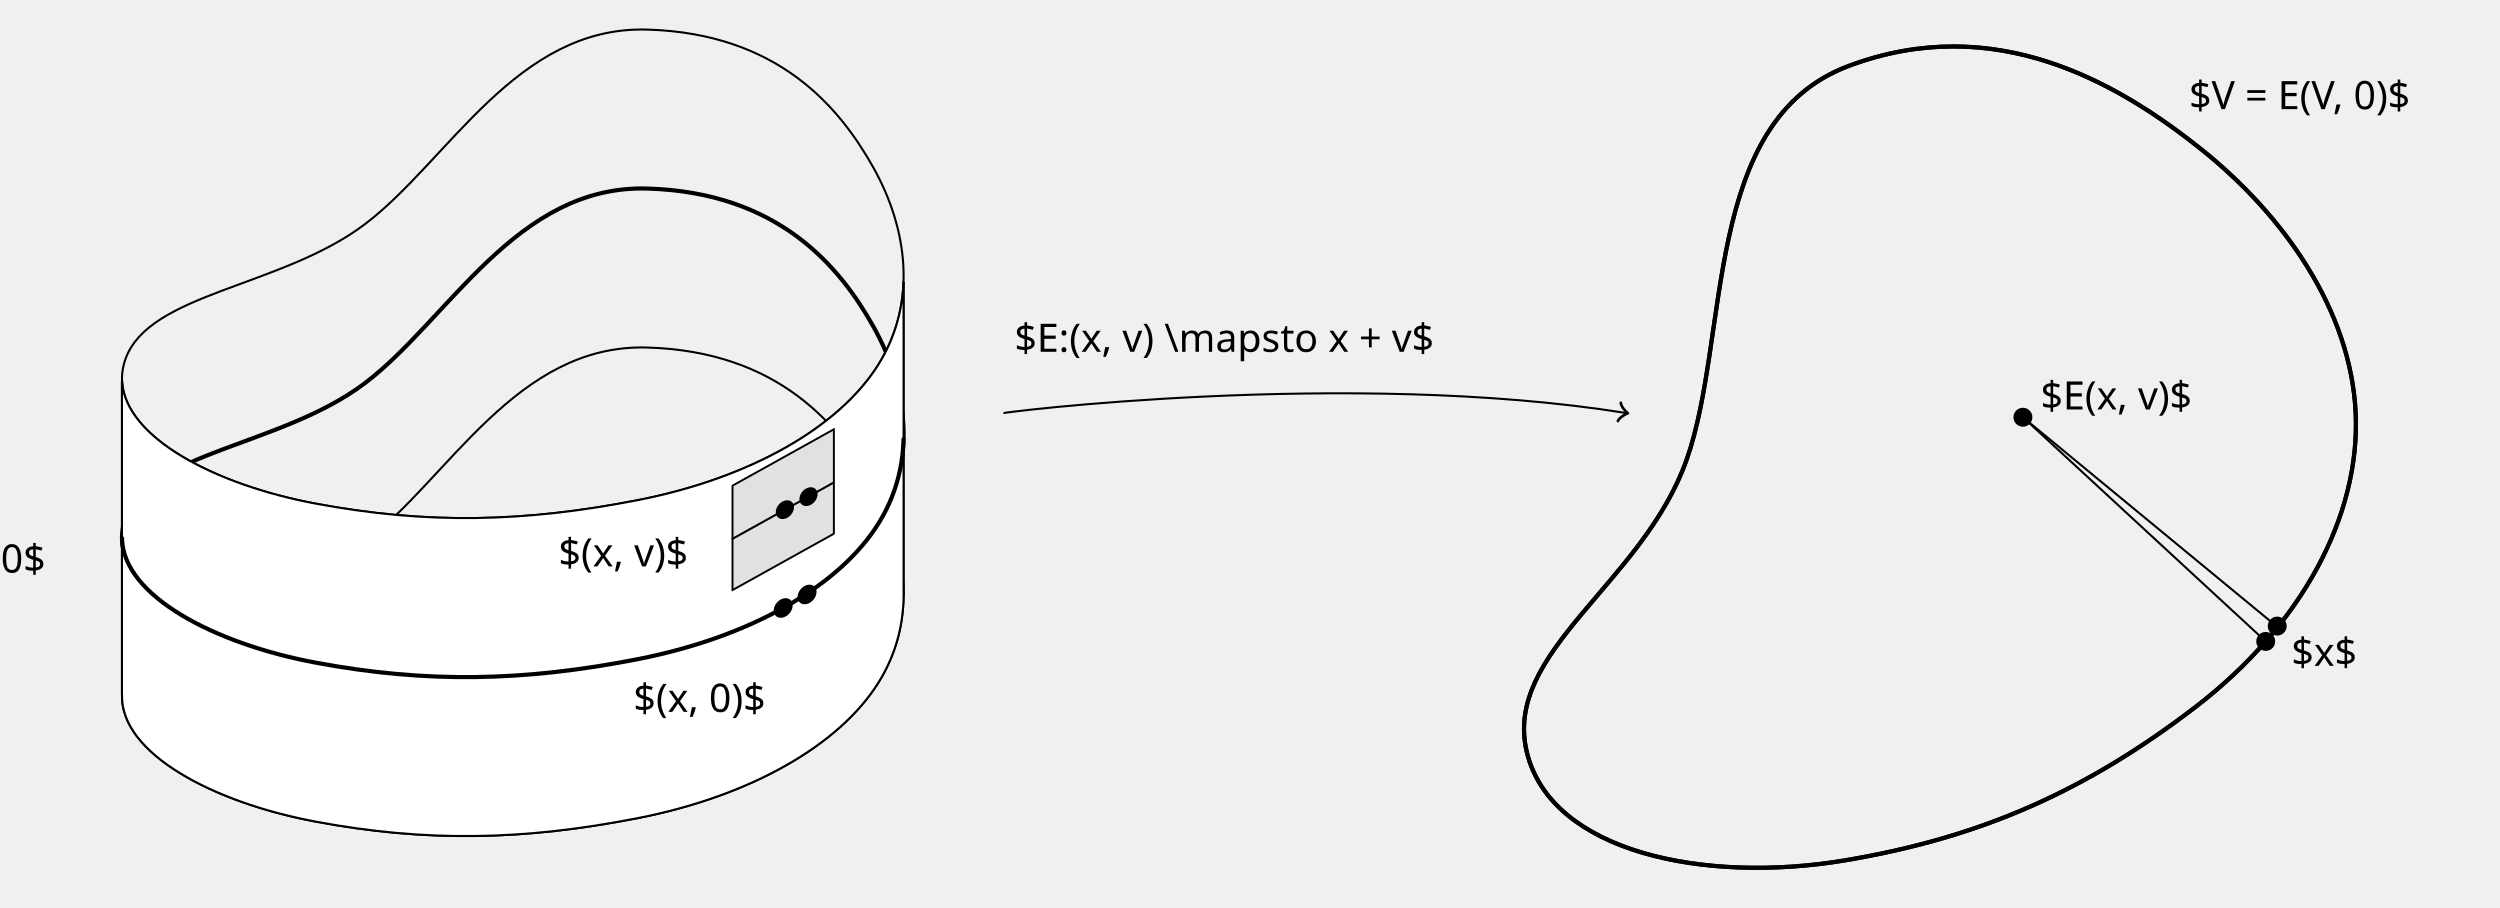
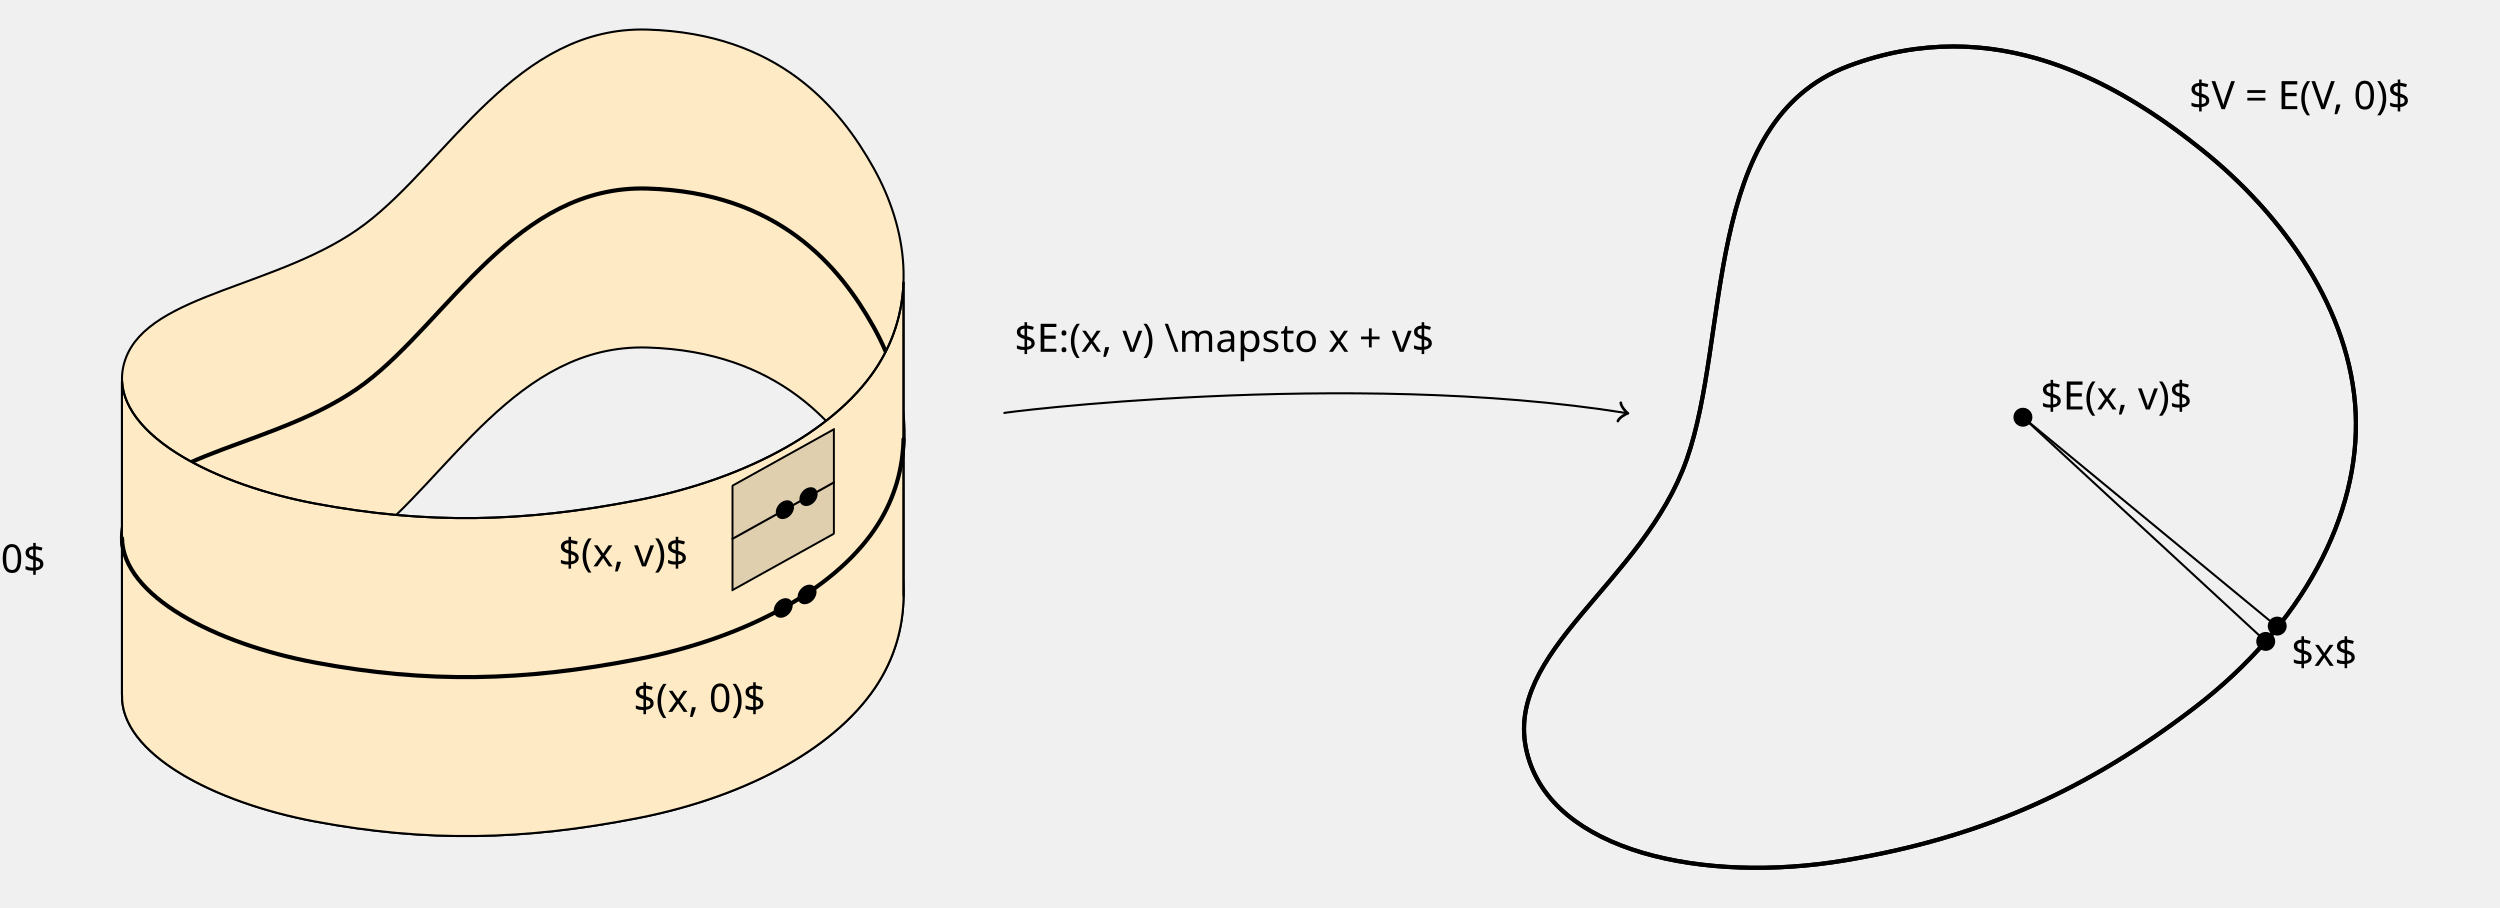
<svg xmlns="http://www.w3.org/2000/svg" width="168.908mm" height="61.288mm" viewBox="0 0 168.908 61.288" version="1.1" id="svg8">
  <defs id="defs2">
    <marker markerWidth="0.911" markerHeight="1.69" style="overflow:visible;stroke:#000000" refX="0" refY="0" orient="auto-start-reverse" id="marker-arrow-0.5308">
      <g id="g1028" transform="scale(2.153529)">
        <path id="path1026" style="fill:none;stroke:#000000;stroke-width:0.6;stroke-linecap:round;stroke-linejoin:round;stroke-miterlimit:10;stroke-dasharray:none;stroke-opacity:1" d="M -1.554,2.072 C -1.425,1.295 0,0.13 0.389,0 0,-0.13 -1.425,-1.295 -1.554,-2.072" />
      </g>
    </marker>
  </defs>
  <g id="layer1" transform="translate(56.69256,-229.401)">
+     <path style="color:#000000;overflow:visible;opacity:1;vector-effect:none;fill:#feebc6;fill-opacity:1;stroke:none;stroke-width:0.14;stroke-linecap:round;stroke-linejoin:round;stroke-miterlimit:4;stroke-dasharray:none;stroke-dashoffset:0;stroke-opacity:1;marker-start:none;marker-end:none" d="m -13.366,231.395 c -8.588,0.03 -13.116,8.956 -18.674,13.155 -5.647,4.266 -14.568,4.623 -16.172,9.105 -1.603,4.482 5.232,8.344 12.797,9.766 1.881,0.354 3.7,0.61 5.49,0.773 4.767,-4.605 9.242,-11.54 16.972,-11.313 5.751,0.169 9.512,2.335 12.071,4.955 1.495,-1.164 2.697,-2.447 3.547,-3.809 2.626,-4.211 1.96,-9.177 -0.329,-13.273 -2.289,-4.096 -6.431,-9.094 -15.288,-9.354 -0.138,-0.004 -0.276,-0.006 -0.412,-0.005 z" id="path870" />
    <path d="m -48.123,265.901 a 27.469,15.325 0 0 1 2.204,-6.015" id="path982" style="color:#000000;overflow:visible;opacity:1;vector-effect:none;fill:none;fill-opacity:1;stroke:#000000;stroke-width:0.14;stroke-linecap:round;stroke-linejoin:round;stroke-miterlimit:4;stroke-dasharray:0.14, 0.702;stroke-dashoffset:0;stroke-opacity:1;marker-start:none;marker-end:none" />
    <path style="color:#000000;overflow:visible;opacity:1;vector-effect:none;fill:none;fill-opacity:1;stroke:#000000;stroke-width:0.14;stroke-linecap:round;stroke-linejoin:round;stroke-miterlimit:4;stroke-dasharray:none;stroke-dashoffset:0;stroke-opacity:1;marker-start:none;marker-end:url(#marker-arrow-0.5308)" d="m 11.17,257.306 c -0.734,0.025 23.225,-3.011 42.009,0" id="path1024" />
    <text id="text1043" xml:space="preserve" style="font-size:2.646px;font-family:'Iosevka Term';-inkscape-font-specification:'Iosevka Term, Normal';fill:#000000;fill-opacity:1;stroke:none;stroke-width:0.265" x="11.857" y="253.169">
      <tspan id="tspan1041" x="11.857" y="253.169" style="stroke-width:0.265">$E:(x, v) \mapsto x + v$</tspan>
    </text>
    <text id="text1083" xml:space="preserve" style="font-size:2.646px;font-family:'Iosevka Term';-inkscape-font-specification:'Iosevka Term, Normal';text-align:end;text-anchor:end;fill:#000000;fill-opacity:1;stroke:none;stroke-width:0.265" x="-50.165" y="268.082">
      <tspan id="tspan1081" x="-50.165" y="268.082" style="text-align:end;text-anchor:end;stroke-width:0.265">$0$</tspan>
    </text>
    <path style="color:#000000;overflow:visible;opacity:1;vector-effect:none;fill:none;fill-opacity:1;stroke:#000000;stroke-width:0.281;stroke-linecap:round;stroke-linejoin:round;stroke-miterlimit:4;stroke-dasharray:none;stroke-dashoffset:0;stroke-opacity:1;marker-start:none;marker-end:none" d="m 102.463,257.296 c 0.32,6.908 -3.602,14.346 -10.866,19.905 -7.263,5.559 -14.344,8.782 -23.707,10.341 -9.363,1.558 -19.779,-0.52 -21.425,-7.324 -1.646,-6.804 7.854,-11.396 10.8,-19.768 2.947,-8.373 1.026,-22.858 10.922,-26.584 9.897,-3.726 18.226,1.13 23.841,5.619 5.616,4.489 10.113,10.903 10.433,17.811 z" id="circle1127" />
    <circle id="path1129" style="fill:#000000;stroke:none;stroke-width:1" cx="79.982" cy="257.591" r="0.64" />
    <text id="text1133" xml:space="preserve" style="font-size:2.646px;font-family:'Iosevka Term';-inkscape-font-specification:'Iosevka Term, Normal';fill:#000000;fill-opacity:1;stroke:none;stroke-width:0.265" x="91.216" y="236.773">
      <tspan id="tspan1131" x="91.216" y="236.773" style="stroke-width:0.265">$V = E(V, 0)$</tspan>
    </text>
    <text y="257.068" x="81.18" style="font-size:2.646px;font-family:'Iosevka Term';-inkscape-font-specification:'Iosevka Term, Normal';fill:#000000;fill-opacity:1;stroke:none;stroke-width:0.265" xml:space="preserve" id="text1147">
      <tspan style="stroke-width:0.265" y="257.068" x="81.18" id="tspan1145">$E(x, v)$</tspan>
    </text>
    <text id="text1153" xml:space="preserve" style="font-size:2.646px;font-family:'Iosevka Term';-inkscape-font-specification:'Iosevka Term, Normal';fill:#000000;fill-opacity:1;stroke:none;stroke-width:0.265" x="98.13" y="274.391">
      <tspan id="tspan1151" x="98.13" y="274.391" style="stroke-width:0.265">$x$</tspan>
    </text>
    <path style="color:#000000;overflow:visible;opacity:1;vector-effect:none;fill:none;fill-opacity:1;stroke:#000000;stroke-width:0.14;stroke-linecap:round;stroke-linejoin:round;stroke-miterlimit:4;stroke-dasharray:none;stroke-dashoffset:0;stroke-opacity:1;marker-start:none;marker-end:none" d="M 97.165,271.754 79.982,257.591" id="path1169" />
    <path id="path1302" d="m 2.662,275.508 c -2.626,4.211 -8.606,7.673 -16.277,9.171 -7.67,1.498 -14.238,1.645 -21.802,0.224 -7.564,-1.422 -14.4,-5.283 -12.797,-9.766 1.603,-4.482 10.525,-4.84 16.172,-9.106 5.647,-4.266 10.229,-13.41 19.086,-13.15 8.857,0.26 12.999,5.257 15.288,9.354 2.289,4.096 2.955,9.062 0.329,13.273 z" style="color:#000000;overflow:visible;opacity:1;vector-effect:none;fill:none;fill-opacity:1;stroke:#000000;stroke-width:0.14;stroke-linecap:round;stroke-linejoin:round;stroke-miterlimit:4;stroke-dasharray:none;stroke-dashoffset:0;stroke-opacity:1;marker-start:none;marker-end:none" />
    <path style="color:#000000;overflow:visible;opacity:1;vector-effect:none;fill:none;fill-opacity:1;stroke:#000000;stroke-width:0.281;stroke-linecap:round;stroke-linejoin:round;stroke-miterlimit:4;stroke-dasharray:none;stroke-dashoffset:0;stroke-opacity:1;marker-start:none;marker-end:none" d="m 2.662,264.767 c -2.626,4.211 -8.606,7.673 -16.277,9.171 -7.67,1.498 -14.238,1.645 -21.802,0.224 -7.564,-1.422 -14.4,-5.283 -12.797,-9.766 1.603,-4.482 10.525,-4.84 16.172,-9.106 5.647,-4.266 10.229,-13.41 19.086,-13.15 8.857,0.26 12.999,5.257 15.288,9.354 2.289,4.096 2.955,9.062 0.329,13.273 z" id="path1304" />
+     <path id="path876" d="m 4.355,248.479 -0.006,8.5e-4 c -0.071,1.901 -0.592,3.788 -1.687,5.544 -2.626,4.211 -8.607,7.673 -16.277,9.171 -7.67,1.498 -14.238,1.645 -21.802,0.223 -6.69,-1.258 -12.81,-4.424 -13.025,-8.24 l -0.01,0.002 v 21.165 l 0.006,-7.9e-4 c -0.116,3.957 6.155,7.264 13.03,8.556 7.564,1.422 14.132,1.275 21.802,-0.223 7.67,-1.498 13.651,-4.96 16.277,-9.171 1.24,-1.988 1.745,-4.145 1.693,-6.298 z" style="color:#000000;overflow:visible;opacity:1;vector-effect:none;fill:#feebc6;fill-opacity:1;stroke:black;stroke-width:0.14;stroke-linecap:round;stroke-linejoin:round;stroke-miterlimit:4;stroke-dasharray:none;stroke-dashoffset:0;stroke-opacity:1;marker-start:none;marker-end:none" />
    <path id="path1306" d="m 2.662,254.027 c -2.626,4.211 -8.606,7.673 -16.277,9.171 -7.67,1.498 -14.238,1.645 -21.802,0.224 -7.564,-1.422 -14.4,-5.283 -12.797,-9.766 1.603,-4.482 10.525,-4.84 16.172,-9.106 5.647,-4.266 10.229,-13.41 19.086,-13.15 8.857,0.26 12.999,5.257 15.288,9.354 2.289,4.096 2.955,9.062 0.329,13.273 z" style="color:#000000;overflow:visible;opacity:1;vector-effect:none;fill:none;fill-opacity:1;stroke:#000000;stroke-width:0.14;stroke-linecap:round;stroke-linejoin:round;stroke-miterlimit:4;stroke-dasharray:none;stroke-dashoffset:0;stroke-opacity:1;marker-start:none;marker-end:none" />
    <path style="color:#000000;overflow:visible;opacity:1;vector-effect:none;fill:#ffffff;fill-opacity:1;stroke:#000000;stroke-width:0.14;stroke-linecap:round;stroke-linejoin:round;stroke-miterlimit:4;stroke-dasharray:none;stroke-dashoffset:0;stroke-opacity:1;marker-start:none;marker-end:none" d="M 4.354,269.646 V 248.482" id="path1356" />
    <path id="path1358" d="M -48.453,276.347 V 255.183" style="color:#000000;overflow:visible;opacity:1;vector-effect:none;fill:#ffffff;fill-opacity:1;stroke:#000000;stroke-width:0.14;stroke-linecap:round;stroke-linejoin:round;stroke-miterlimit:4;stroke-dasharray:none;stroke-dashoffset:0;stroke-opacity:1;marker-start:none;marker-end:none" />
-     <path style="color:#000000;overflow:visible;opacity:1;vector-effect:none;fill:#ffffff;fill-opacity:1;stroke:#000000;stroke-width:0.14;stroke-linecap:round;stroke-linejoin:round;stroke-miterlimit:4;stroke-dasharray:none;stroke-dashoffset:0;stroke-opacity:1;marker-start:none;marker-end:none" d="m 4.355,248.479 -0.006,8.5e-4 c -0.071,1.901 -0.592,3.788 -1.687,5.544 -2.626,4.211 -8.607,7.673 -16.277,9.171 -7.67,1.498 -14.238,1.645 -21.802,0.223 -6.69,-1.258 -12.81,-4.424 -13.025,-8.24 l -0.01,0.002 v 21.165 l 0.006,-7.9e-4 c -0.116,3.957 6.155,7.264 13.03,8.556 7.564,1.422 14.132,1.275 21.802,-0.223 7.67,-1.498 13.651,-4.96 16.277,-9.171 1.24,-1.988 1.745,-4.145 1.693,-6.298 z" id="path1360" />
    <path style="color:#000000;overflow:visible;opacity:1;vector-effect:none;fill:none;fill-opacity:1;stroke:#000000;stroke-width:0.281;stroke-linecap:round;stroke-linejoin:round;stroke-miterlimit:4;stroke-dasharray:none;stroke-dashoffset:0;stroke-opacity:1;marker-start:none;marker-end:none" d="m -48.448,265.765 c 0.054,3.886 6.249,7.122 13.03,8.397 7.564,1.422 14.132,1.275 21.802,-0.223 7.67,-1.498 13.651,-4.96 16.277,-9.171 1.124,-1.803 1.643,-3.744 1.692,-5.696" id="path1395" />
    <path id="path1429" d="M 96.387,272.737 79.982,257.591" style="color:#000000;overflow:visible;opacity:1;vector-effect:none;fill:none;fill-opacity:1;stroke:#000000;stroke-width:0.14;stroke-linecap:round;stroke-linejoin:round;stroke-miterlimit:4;stroke-dasharray:none;stroke-dashoffset:0;stroke-opacity:1;marker-start:none;marker-end:none" />
    <circle r="0.64" cy="272.737" cx="96.387" style="fill:#000000;stroke:none;stroke-width:1" id="circle1431" />
    <ellipse cy="269.466" cx="-3.911" style="fill:#000000;stroke:none;stroke-width:1.017" id="circle1433" rx="0.663" ry="0.64" transform="matrix(0.9659258,-0.258819,0,1,0,0)" />
    <text id="text1437" xml:space="preserve" style="font-size:2.646px;font-family:'Iosevka Term';-inkscape-font-specification:'Iosevka Term, Normal';fill:#000000;fill-opacity:1;stroke:none;stroke-width:0.265" x="-13.889" y="277.497">
      <tspan id="tspan1435" x="-13.889" y="277.497" style="stroke-width:0.265">$(x, 0)$</tspan>
    </text>
    <rect style="color:#000000;overflow:visible;opacity:1;vector-effect:none;fill:#000000;fill-opacity:0.12;stroke:#000000;stroke-width:0.15;stroke-linecap:round;stroke-linejoin:round;stroke-miterlimit:4;stroke-dasharray:none;stroke-dashoffset:0;stroke-opacity:1;marker-start:none;marker-end:none" id="rect1493" width="7.837" height="7.056" x="-8.241" y="258.208" transform="matrix(0.8739418,-0.4860307,0,1,0,0)" />
    <ellipse id="circle1449" style="fill:#000000;stroke:none;stroke-width:1.017" cx="-3.792" cy="262.855" rx="0.636" ry="0.614" transform="matrix(0.9659258,-0.258819,0,1,0,0)" />
    <text y="267.668" x="-18.955" style="font-size:2.646px;font-family:'Iosevka Term';-inkscape-font-specification:'Iosevka Term, Normal';fill:#000000;fill-opacity:1;stroke:none;stroke-width:0.265" xml:space="preserve" id="text1453">
      <tspan style="stroke-width:0.265" y="267.668" x="-18.955" id="tspan1451">$(x, v)$</tspan>
    </text>
    <path style="color:#000000;overflow:visible;opacity:1;vector-effect:none;fill:#000000;fill-opacity:0.12;stroke:#000000;stroke-width:0.14;stroke-linecap:round;stroke-linejoin:round;stroke-miterlimit:4;stroke-dasharray:none;stroke-dashoffset:0;stroke-opacity:1;marker-start:none;marker-end:none" d="m -7.202,265.805 6.849,-3.809" id="path1497" />
    <circle id="circle901" style="fill:#000000;stroke:none;stroke-width:1" cx="97.163" cy="271.702" r="0.64" />
    <ellipse transform="matrix(0.9659258,-0.258819,0,1,0,0)" ry="0.64" rx="0.663" id="ellipse903" style="fill:#000000;stroke:none;stroke-width:1.017" cx="-2.241" cy="268.984" />
    <ellipse transform="matrix(0.9659258,-0.258819,0,1,0,0)" ry="0.614" rx="0.636" cy="262.401" cx="-2.14" style="fill:#000000;stroke:none;stroke-width:1.017" id="ellipse907" />
    <path style="color:#000000;overflow:visible;opacity:1;vector-effect:none;fill:none;fill-opacity:1;stroke:#000000;stroke-width:0.281;stroke-linecap:round;stroke-linejoin:round;stroke-miterlimit:4;stroke-dasharray:none;stroke-dashoffset:0;stroke-opacity:1;marker-start:none;marker-end:none" id="path860" d="m 75.299,232.541 c -2.26,-0.001 -4.637,0.393 -7.111,1.324 -9.897,3.726 -7.975,18.211 -10.922,26.584 -2.947,8.373 -12.447,12.963 -10.801,19.768 1.646,6.804 12.063,8.883 21.426,7.324 9.363,-1.558 16.444,-4.781 23.707,-10.34 7.263,-5.559 11.185,-12.998 10.865,-19.906 -0.32,-6.908 -4.818,-13.321 -10.434,-17.811 -4.212,-3.367 -9.95,-6.939 -16.73,-6.943 z" />
  </g>
</svg>
